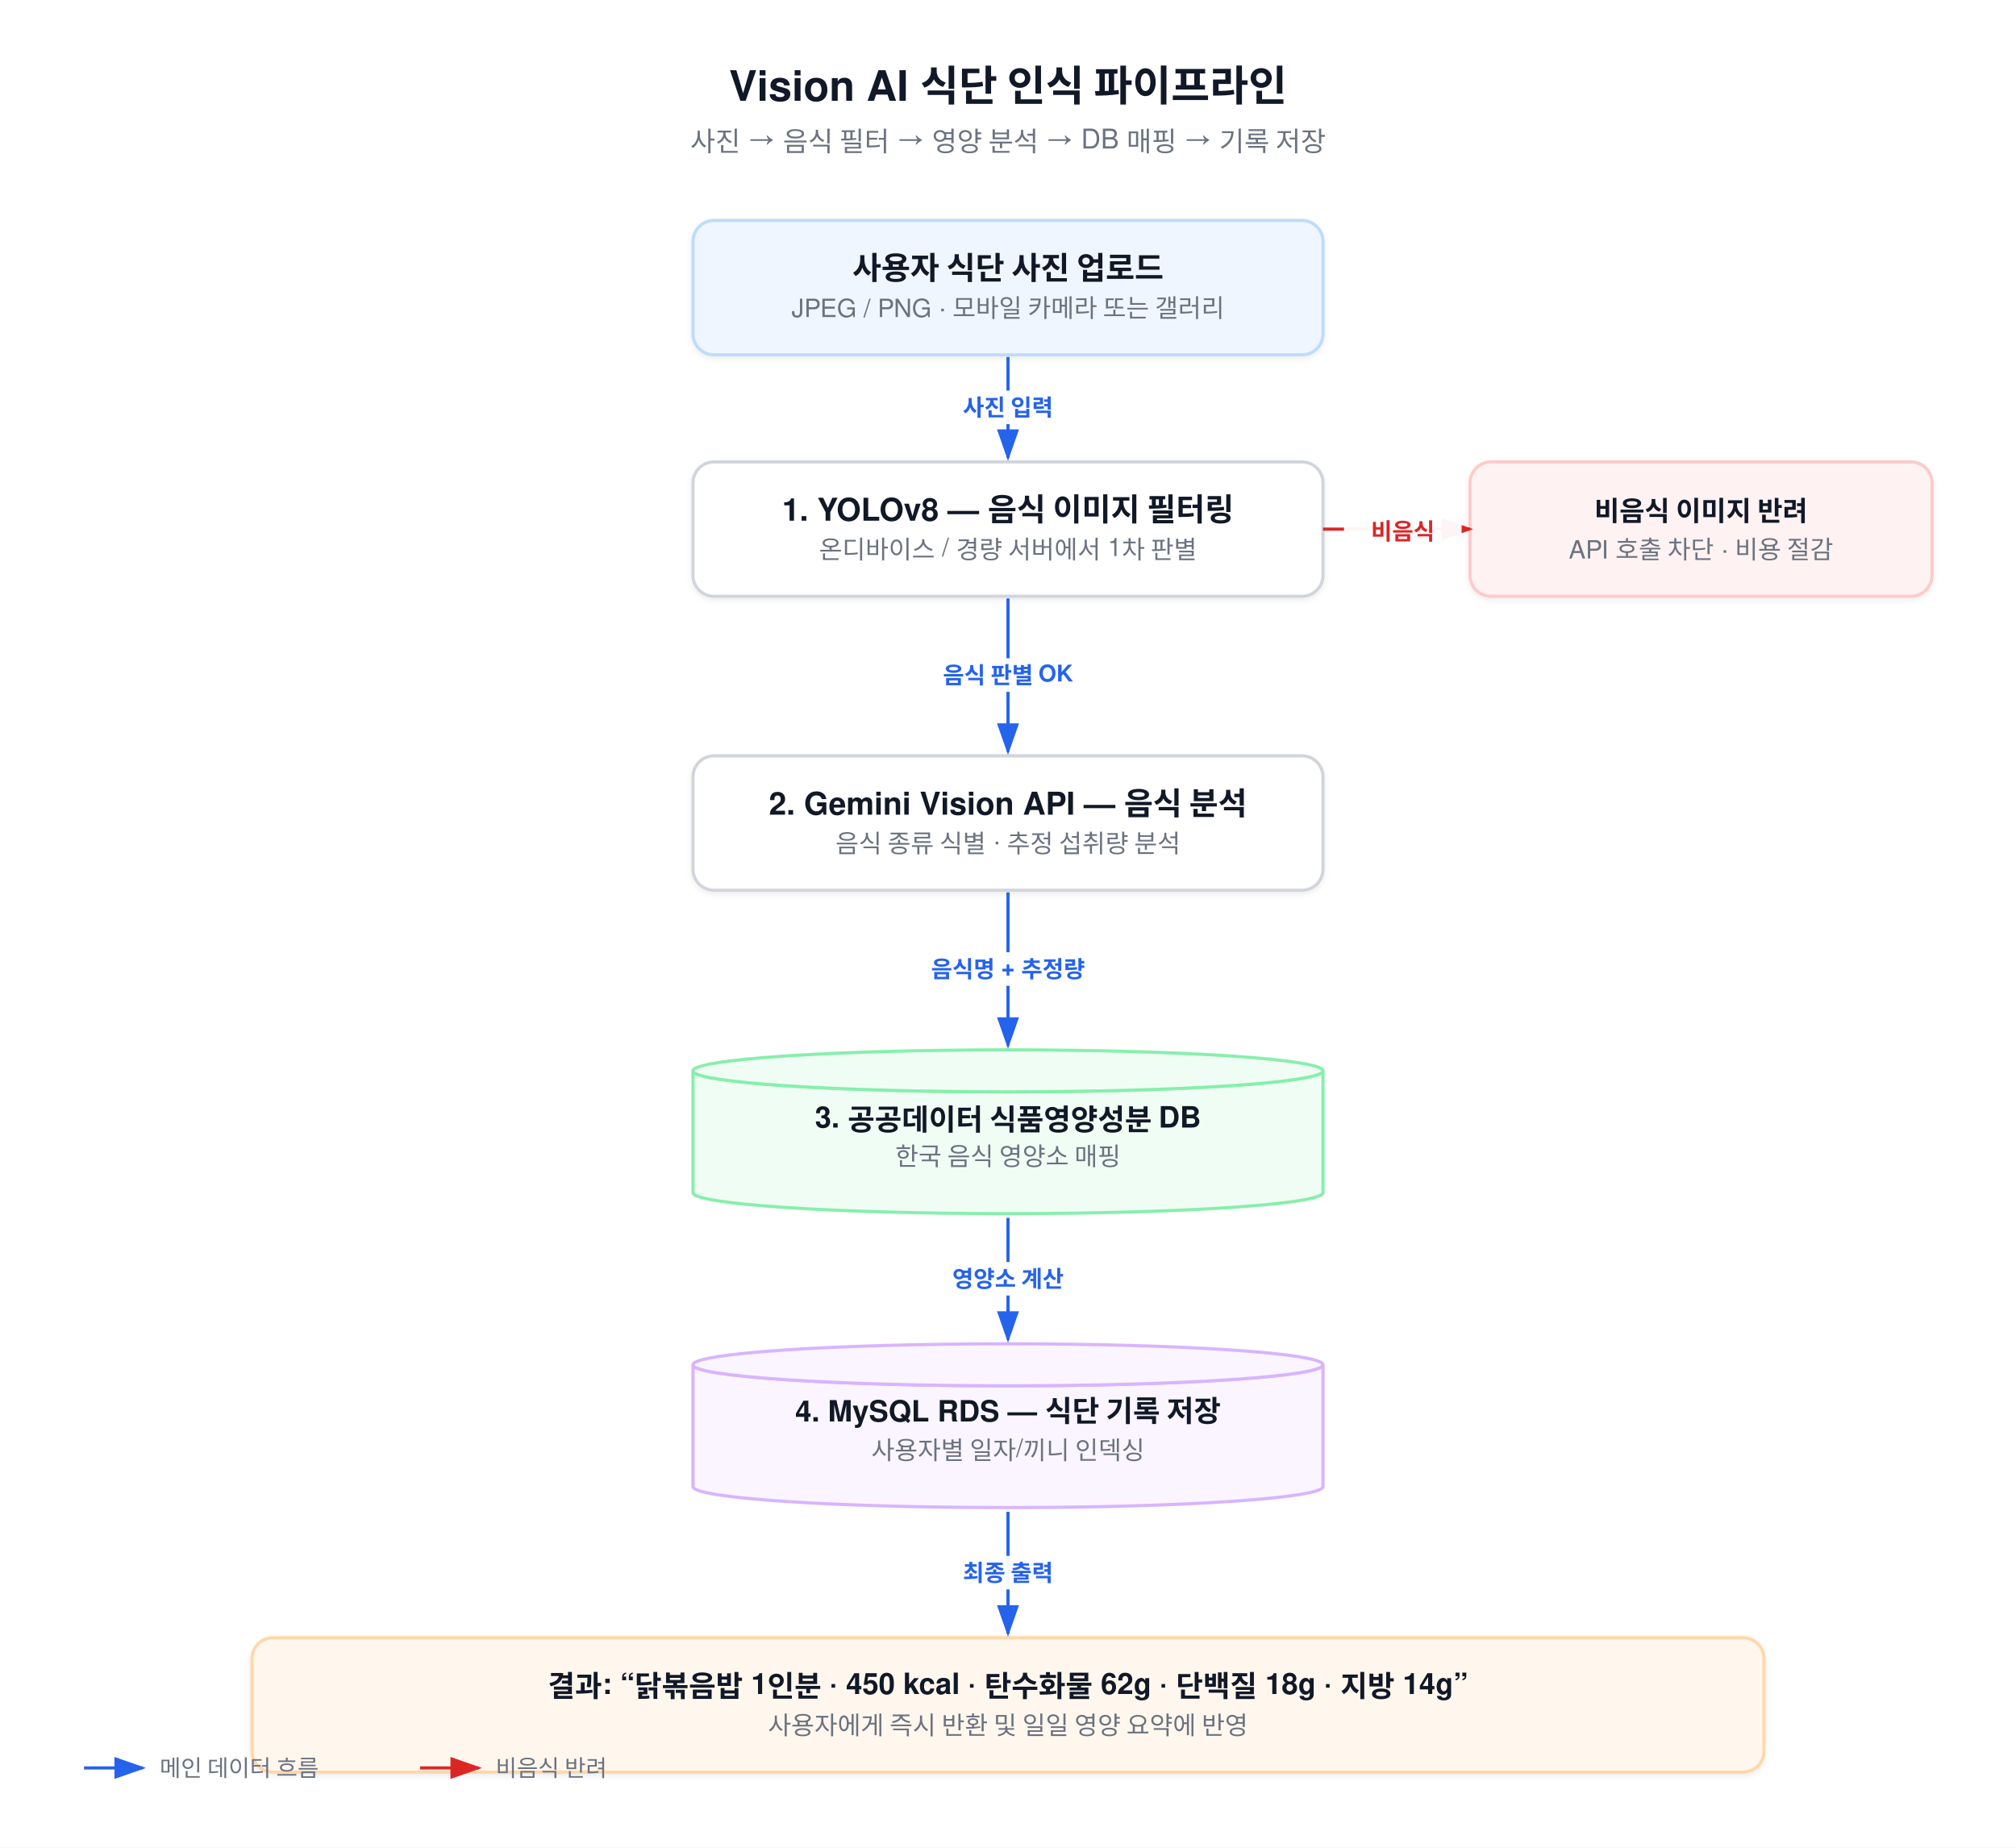
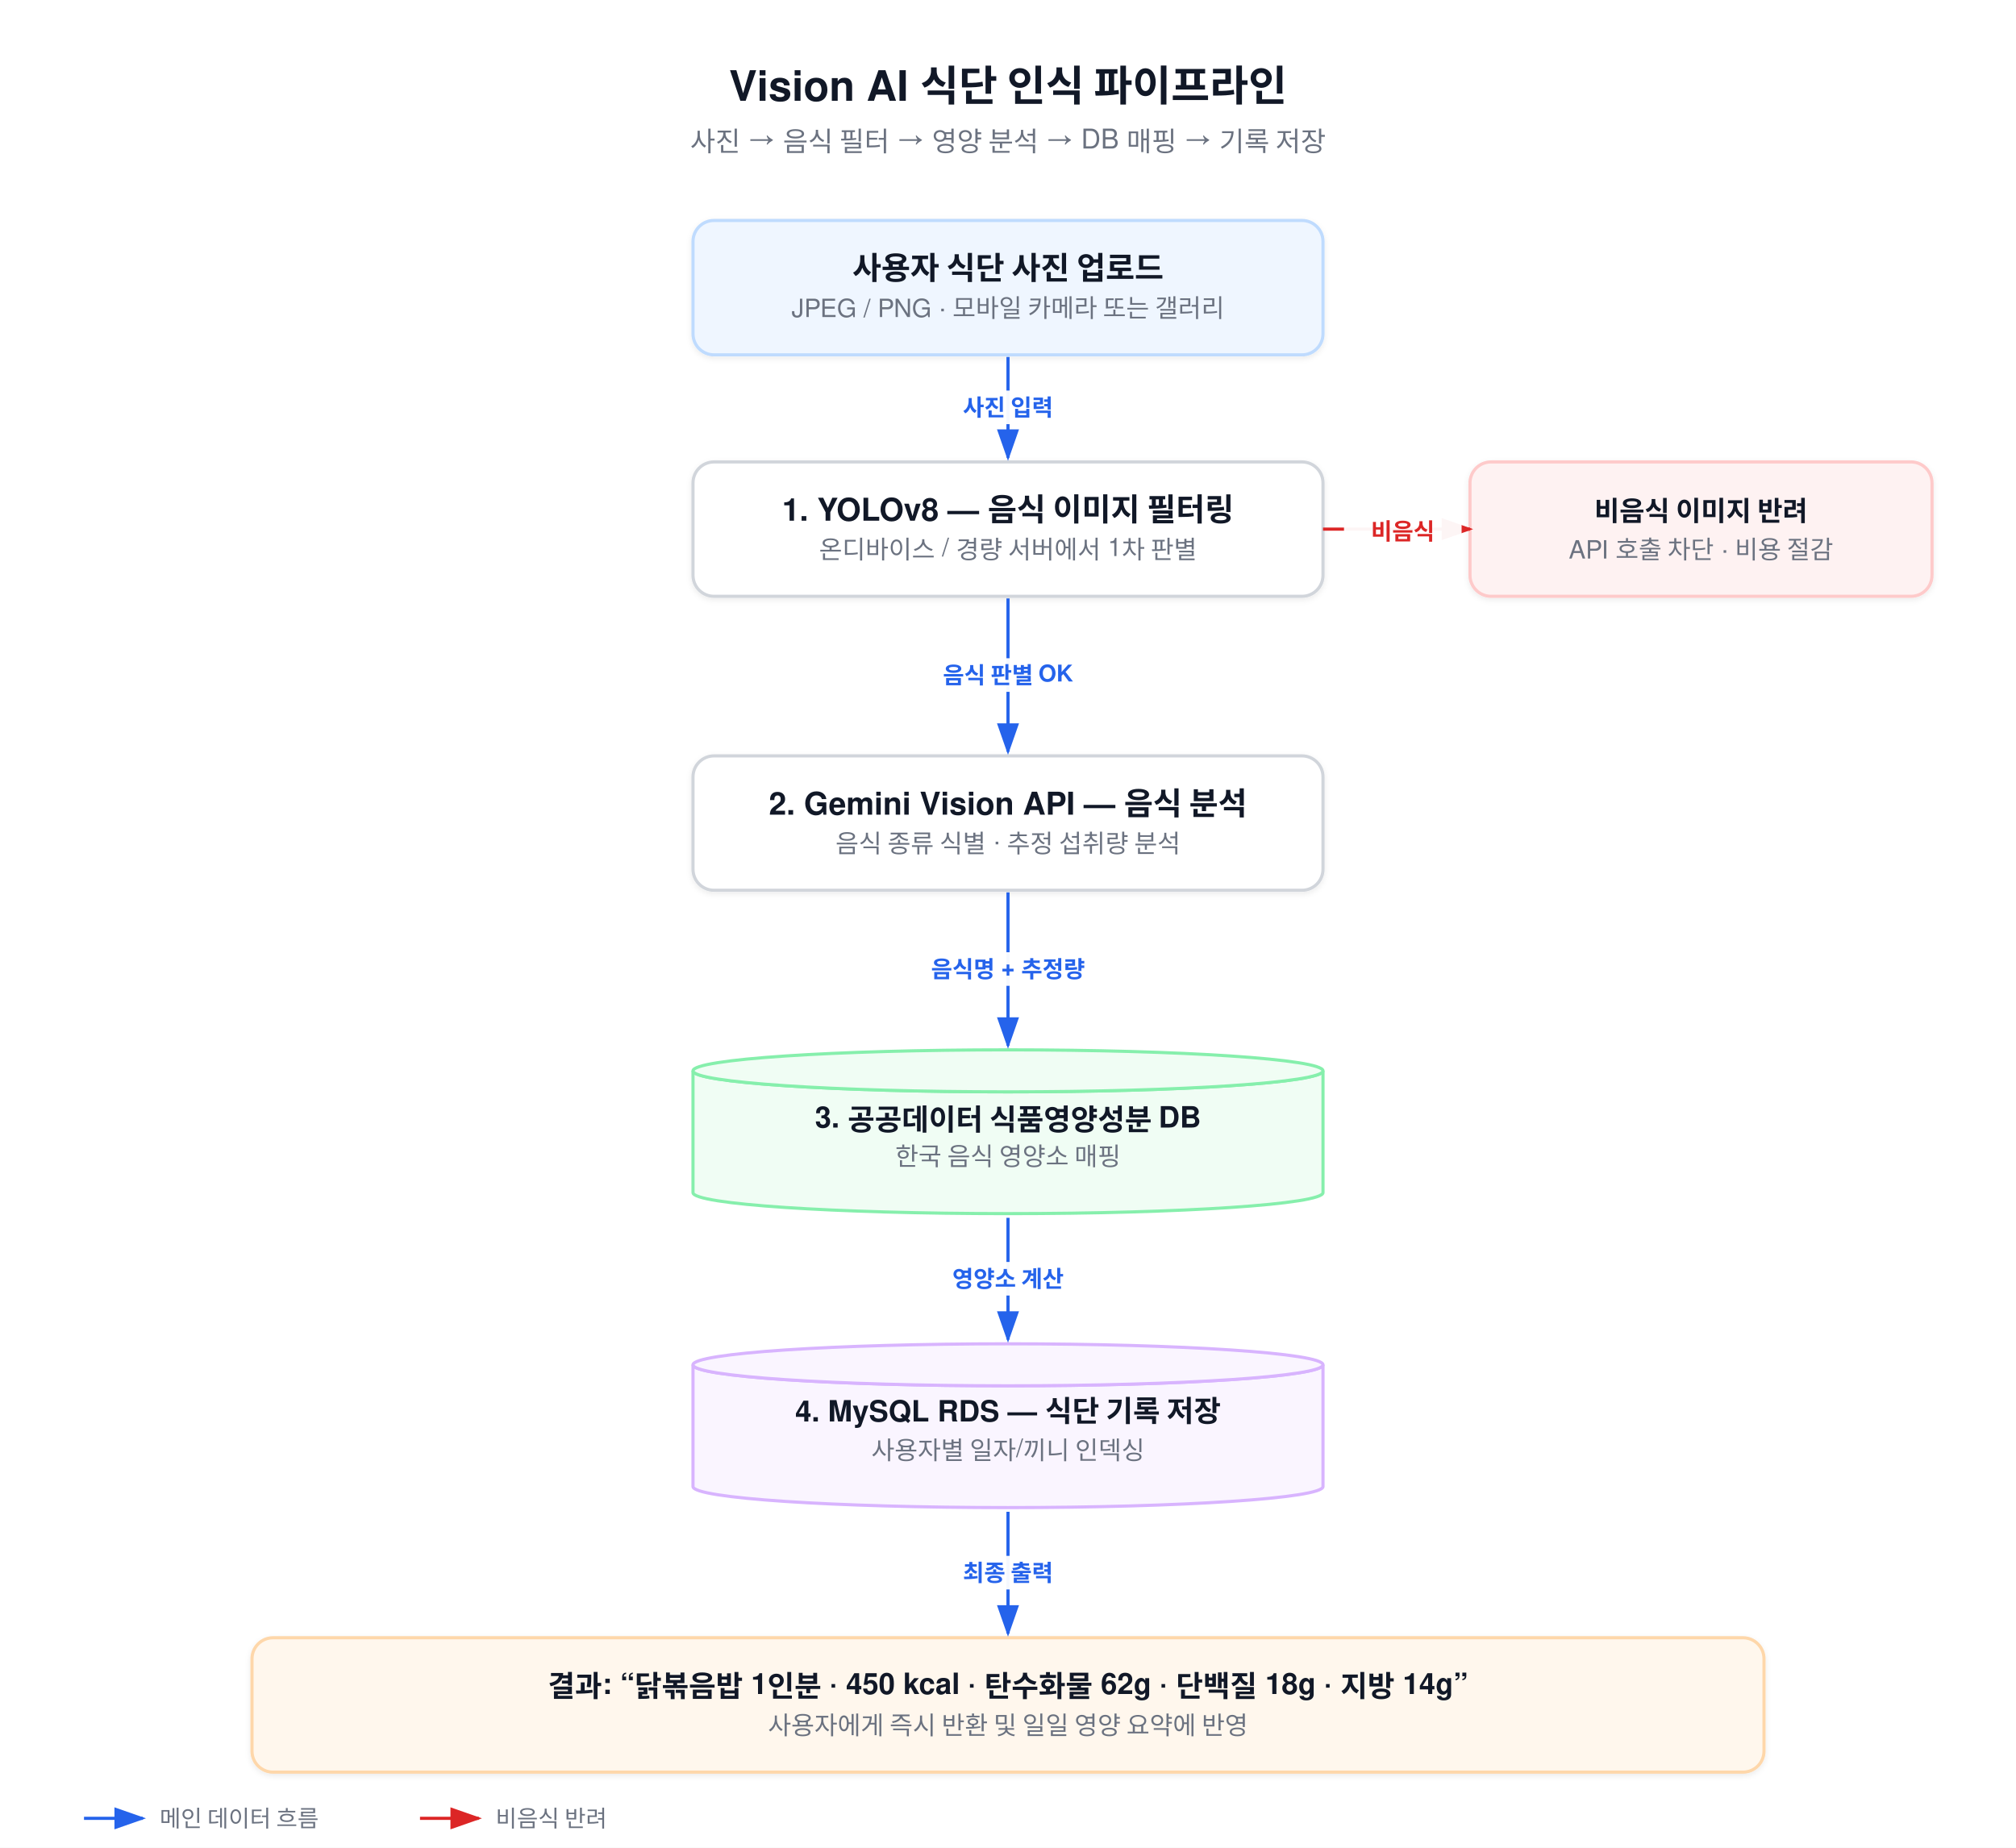
<svg xmlns="http://www.w3.org/2000/svg" viewBox="0 0 960 880" width="960" height="880" role="img" aria-label="Vision AI 식단 인식 파이프라인">
  <style>
    text { font-family: 'Helvetica Neue', Helvetica, Arial, 'Apple SD Gothic Neo', 'Noto Sans KR', 'Malgun Gothic', 'PingFang SC', 'Microsoft YaHei', sans-serif; }
  </style>
  <defs>
    <marker id="ar-blue" markerWidth="10" markerHeight="7" refX="9" refY="3.5" orient="auto">
      <polygon points="0 0, 10 3.5, 0 7" fill="#2563eb" />
    </marker>
    <marker id="ar-warn" markerWidth="10" markerHeight="7" refX="9" refY="3.5" orient="auto">
      <polygon points="0 0, 10 3.5, 0 7" fill="#dc2626" />
    </marker>
    <filter id="soft" x="-10%" y="-10%" width="120%" height="120%">
      <feDropShadow dx="0" dy="1" stdDeviation="1.5" flood-opacity="0.08" />
    </filter>
  </defs>
  <rect width="960" height="880" fill="#ffffff" />
  <text x="480" y="48" text-anchor="middle" font-size="20" font-weight="700" fill="#111827">Vision AI 식단 인식 파이프라인</text>
  <text x="480" y="72" text-anchor="middle" font-size="13" fill="#6b7280">사진 → 음식 필터 → 영양 분석 → DB 매핑 → 기록 저장</text>
  <rect x="330.0" y="105" width="300" height="64" rx="10" ry="10" fill="#eff6ff" stroke="#bfdbfe" stroke-width="1.5" filter="url(#soft)" />
  <text x="480.0" y="133.0" text-anchor="middle" font-size="15" font-weight="600" fill="#111827">사용자 식단 사진 업로드</text>
  <text x="480.0" y="151.0" text-anchor="middle" font-size="12" fill="#6b7280">JPEG / PNG · 모바일 카메라 또는 갤러리</text>
  <rect x="330.0" y="220" width="300" height="64" rx="10" ry="10" fill="#ffffff" stroke="#d1d5db" stroke-width="1.5" filter="url(#soft)" />
  <text x="480.0" y="248.0" text-anchor="middle" font-size="15" font-weight="600" fill="#111827">1. YOLOv8 — 음식 이미지 필터링</text>
  <text x="480.0" y="266.0" text-anchor="middle" font-size="12" fill="#6b7280">온디바이스 / 경량 서버에서 1차 판별</text>
  <rect x="700" y="220" width="220" height="64" rx="10" ry="10" fill="#fef2f2" stroke="#fecaca" stroke-width="1.5" filter="url(#soft)" />
  <text x="810.0" y="248.0" text-anchor="middle" font-size="13" font-weight="600" fill="#111827">비음식 이미지 반려</text>
  <text x="810.0" y="266.0" text-anchor="middle" font-size="12" fill="#6b7280">API 호출 차단 · 비용 절감</text>
  <path d="M 630.0 252 H 700" fill="none" stroke="#dc2626" stroke-width="1.5" marker-end="url(#ar-warn)" />
  <rect x="640" y="244" width="56" height="18" fill="#ffffff" opacity="0.95" rx="3" />
  <text x="668" y="257" text-anchor="middle" font-size="11" fill="#dc2626" font-weight="600">비음식</text>
  <rect x="330.0" y="360" width="300" height="64" rx="10" ry="10" fill="#ffffff" stroke="#d1d5db" stroke-width="1.5" filter="url(#soft)" />
  <text x="480.0" y="388.0" text-anchor="middle" font-size="15" font-weight="600" fill="#111827">2. Gemini Vision API — 음식 분석</text>
  <text x="480.0" y="406.0" text-anchor="middle" font-size="12" fill="#6b7280">음식 종류 식별 · 추정 섭취량 분석</text>
  <path d="M 330.0 510 a 150.0 10 0 0 0 300 0 V 568 a 150.0 10 0 0 1 -300 0 Z" fill="#f0fdf4" stroke="#86efac" stroke-width="1.5" />
  <ellipse cx="480.0" cy="510" rx="150.0" ry="10" fill="#f0fdf4" stroke="#86efac" stroke-width="1.5" />
  <text x="480.0" y="537.0" text-anchor="middle" font-size="14" font-weight="600" fill="#111827">3. 공공데이터 식품영양성분 DB</text>
  <text x="480.0" y="555.0" text-anchor="middle" font-size="12" fill="#6b7280">한국 음식 영양소 매핑</text>
  <path d="M 330.0 650 a 150.0 10 0 0 0 300 0 V 708 a 150.0 10 0 0 1 -300 0 Z" fill="#faf5ff" stroke="#d8b4fe" stroke-width="1.5" />
  <ellipse cx="480.0" cy="650" rx="150.0" ry="10" fill="#faf5ff" stroke="#d8b4fe" stroke-width="1.5" />
  <text x="480.0" y="677.0" text-anchor="middle" font-size="14" font-weight="600" fill="#111827">4. MySQL RDS — 식단 기록 저장</text>
  <text x="480.0" y="695.0" text-anchor="middle" font-size="12" fill="#6b7280">사용자별 일자/끼니 인덱싱</text>
  <rect x="120" y="780" width="720" height="64" rx="10" ry="10" fill="#fff7ed" stroke="#fed7aa" stroke-width="1.5" filter="url(#soft)" />
  <text x="480.0" y="808.0" text-anchor="middle" font-size="14" font-weight="600" fill="#111827">결과: “닭볶음밥 1인분 · 450 kcal · 탄수화물 62g · 단백질 18g · 지방 14g”</text>
  <text x="480.0" y="826.0" text-anchor="middle" font-size="12" fill="#6b7280">사용자에게 즉시 반환 및 일일 영양 요약에 반영</text>
  <line x1="480" y1="170" x2="480" y2="218" stroke="#2563eb" stroke-width="1.5" marker-end="url(#ar-blue)" />
  <rect x="454.0" y="186.0" width="52" height="16" fill="#ffffff" opacity="0.95" rx="3" />
  <text x="480" y="198.0" text-anchor="middle" font-size="11" fill="#2563eb" font-weight="600">사진 입력</text>
  <line x1="480" y1="285" x2="480" y2="358" stroke="#2563eb" stroke-width="1.5" marker-end="url(#ar-blue)" />
  <rect x="442.0" y="313.5" width="76" height="16" fill="#ffffff" opacity="0.95" rx="3" />
  <text x="480" y="325.5" text-anchor="middle" font-size="11" fill="#2563eb" font-weight="600">음식 판별 OK</text>
  <line x1="480" y1="425" x2="480" y2="498" stroke="#2563eb" stroke-width="1.5" marker-end="url(#ar-blue)" />
  <rect x="438.0" y="453.5" width="84" height="16" fill="#ffffff" opacity="0.95" rx="3" />
  <text x="480" y="465.5" text-anchor="middle" font-size="11" fill="#2563eb" font-weight="600">음식명 + 추정량</text>
  <line x1="480" y1="580" x2="480" y2="638" stroke="#2563eb" stroke-width="1.5" marker-end="url(#ar-blue)" />
  <rect x="450.0" y="601.0" width="60" height="16" fill="#ffffff" opacity="0.95" rx="3" />
  <text x="480" y="613.0" text-anchor="middle" font-size="11" fill="#2563eb" font-weight="600">영양소 계산</text>
  <line x1="480" y1="720" x2="480" y2="778" stroke="#2563eb" stroke-width="1.5" marker-end="url(#ar-blue)" />
  <rect x="454.0" y="741.0" width="52" height="16" fill="#ffffff" opacity="0.95" rx="3" />
  <text x="480" y="753.0" text-anchor="middle" font-size="11" fill="#2563eb" font-weight="600">최종 출력</text>
-   <g transform="translate(40, 836)">
+   <g transform="translate(40, 860)">
    <line x1="0" y1="6" x2="28" y2="6" stroke="#2563eb" stroke-width="1.5" marker-end="url(#ar-blue)" />
    <text x="36" y="10" font-size="11" fill="#6b7280">메인 데이터 흐름</text>
    <line x1="160" y1="6" x2="188" y2="6" stroke="#dc2626" stroke-width="1.5" marker-end="url(#ar-warn)" />
    <text x="196" y="10" font-size="11" fill="#6b7280">비음식 반려</text>
  </g>
</svg>
